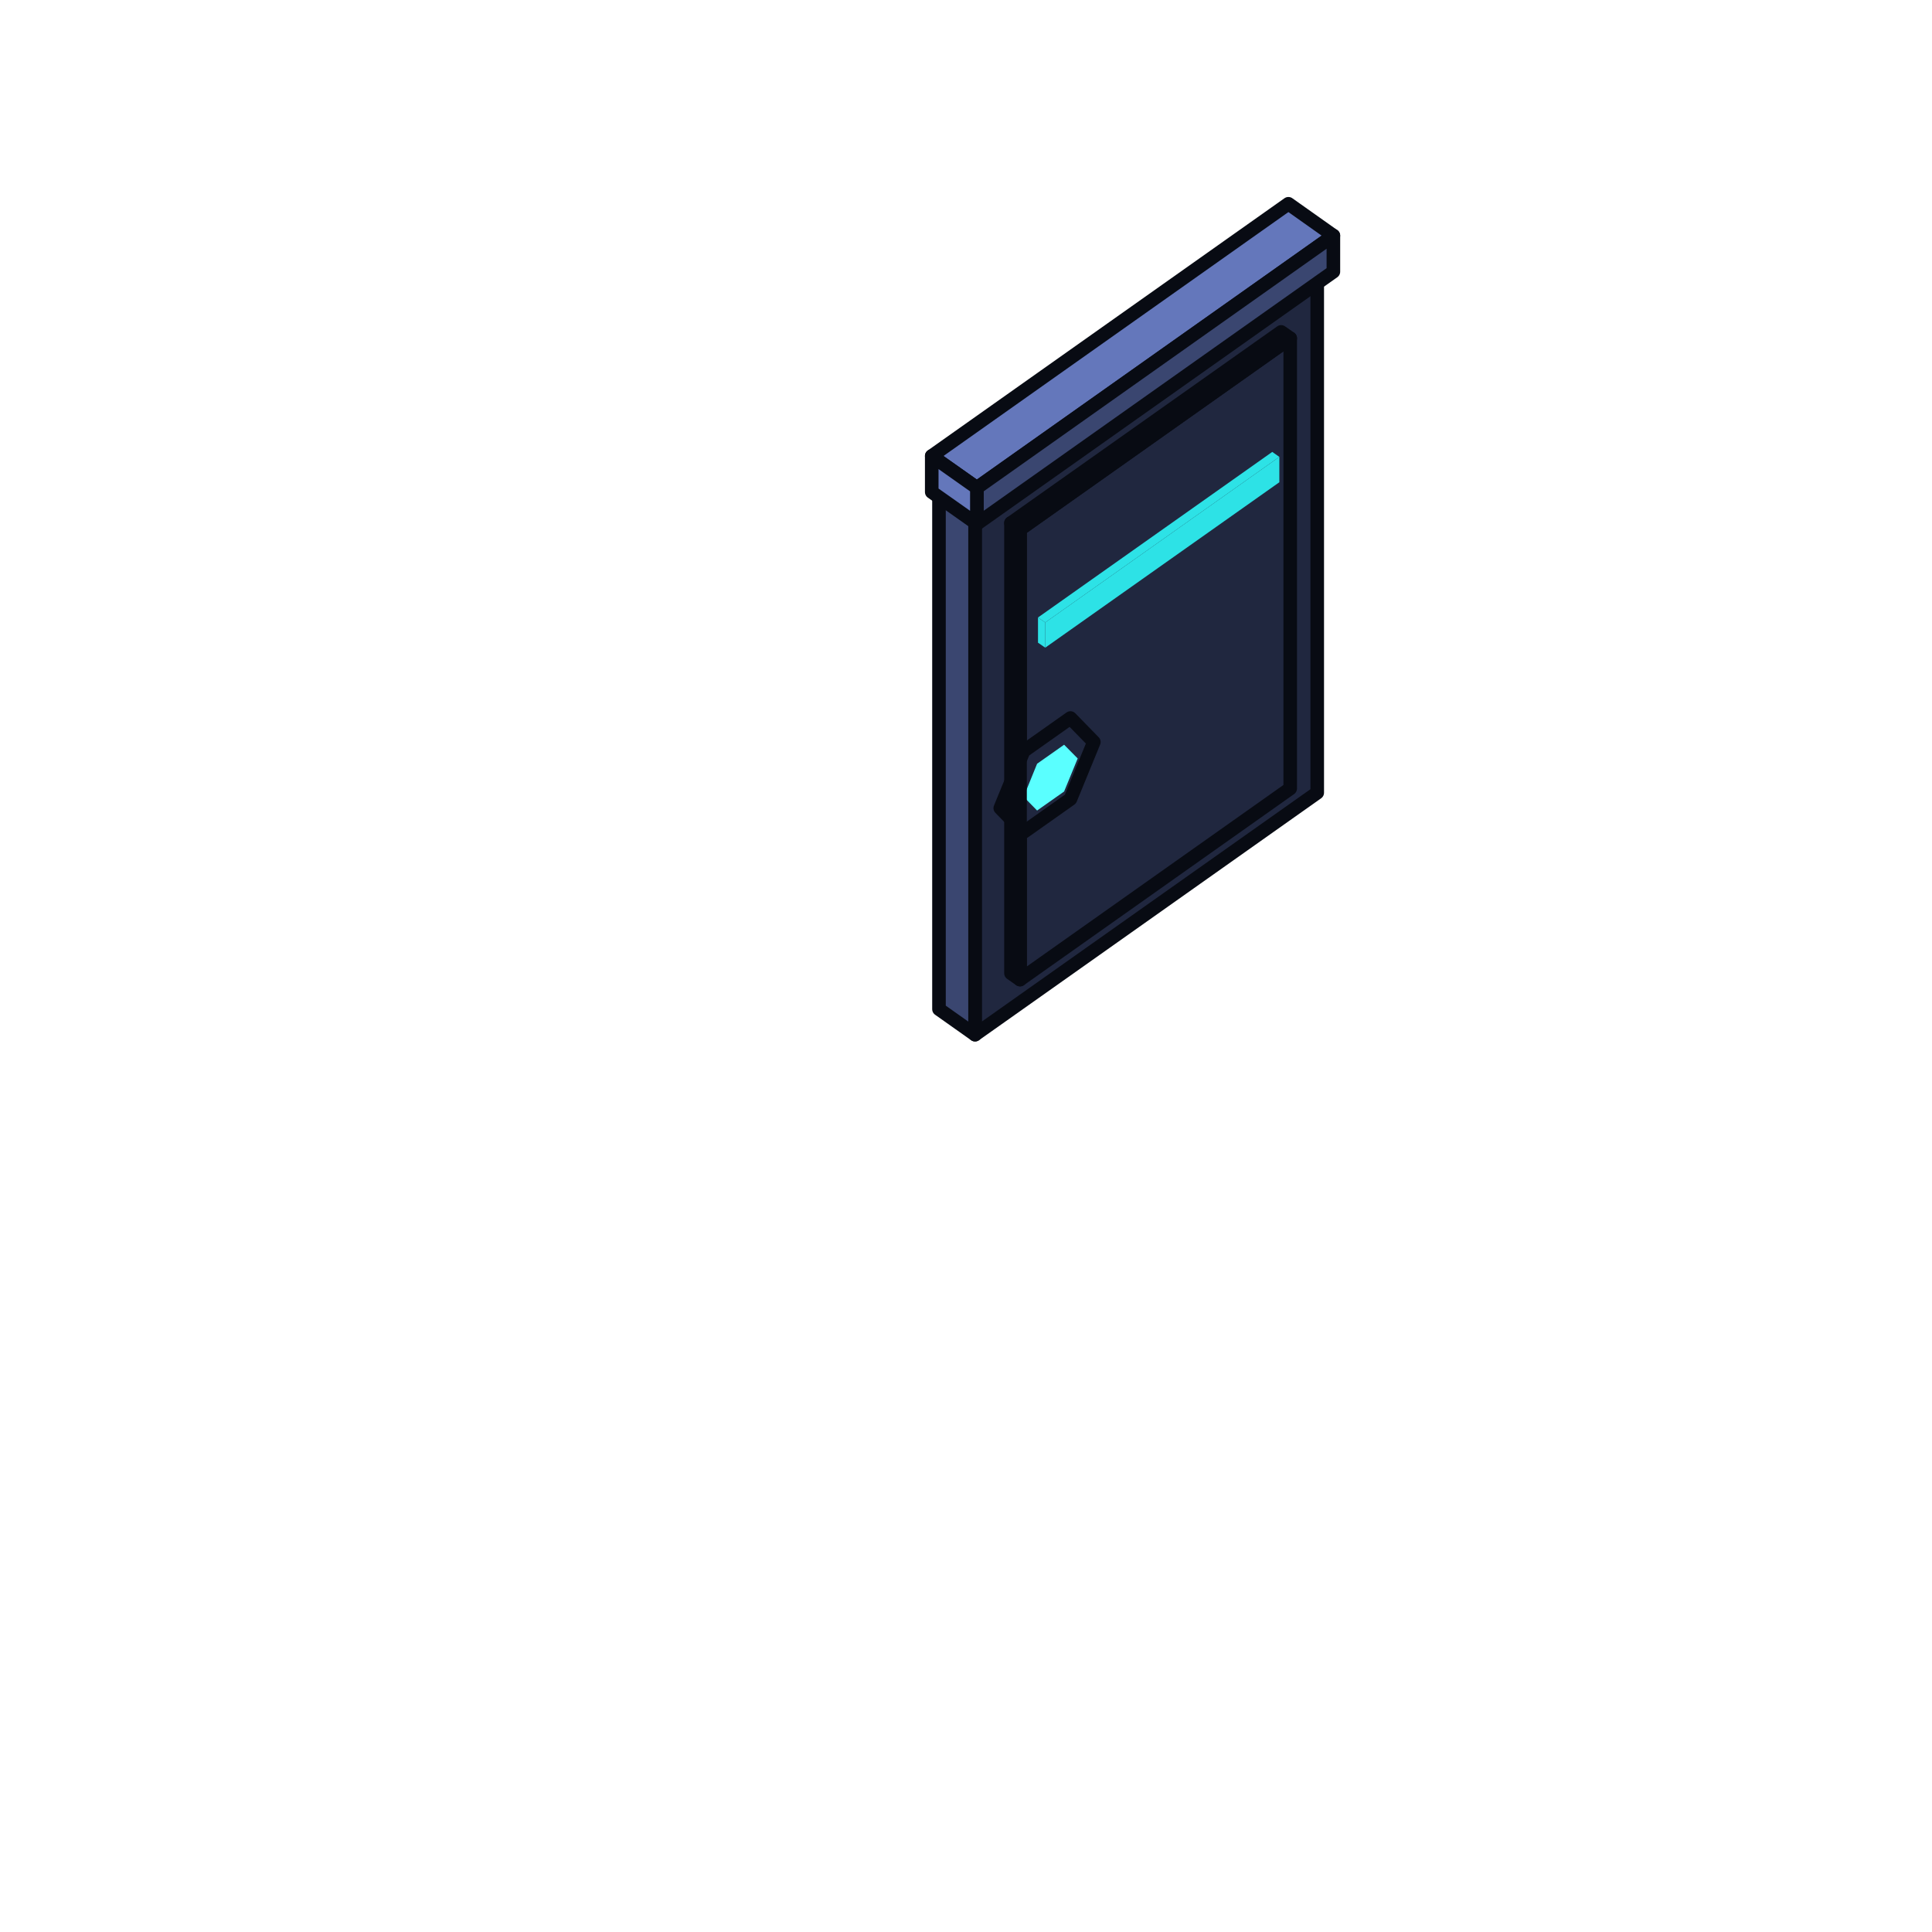
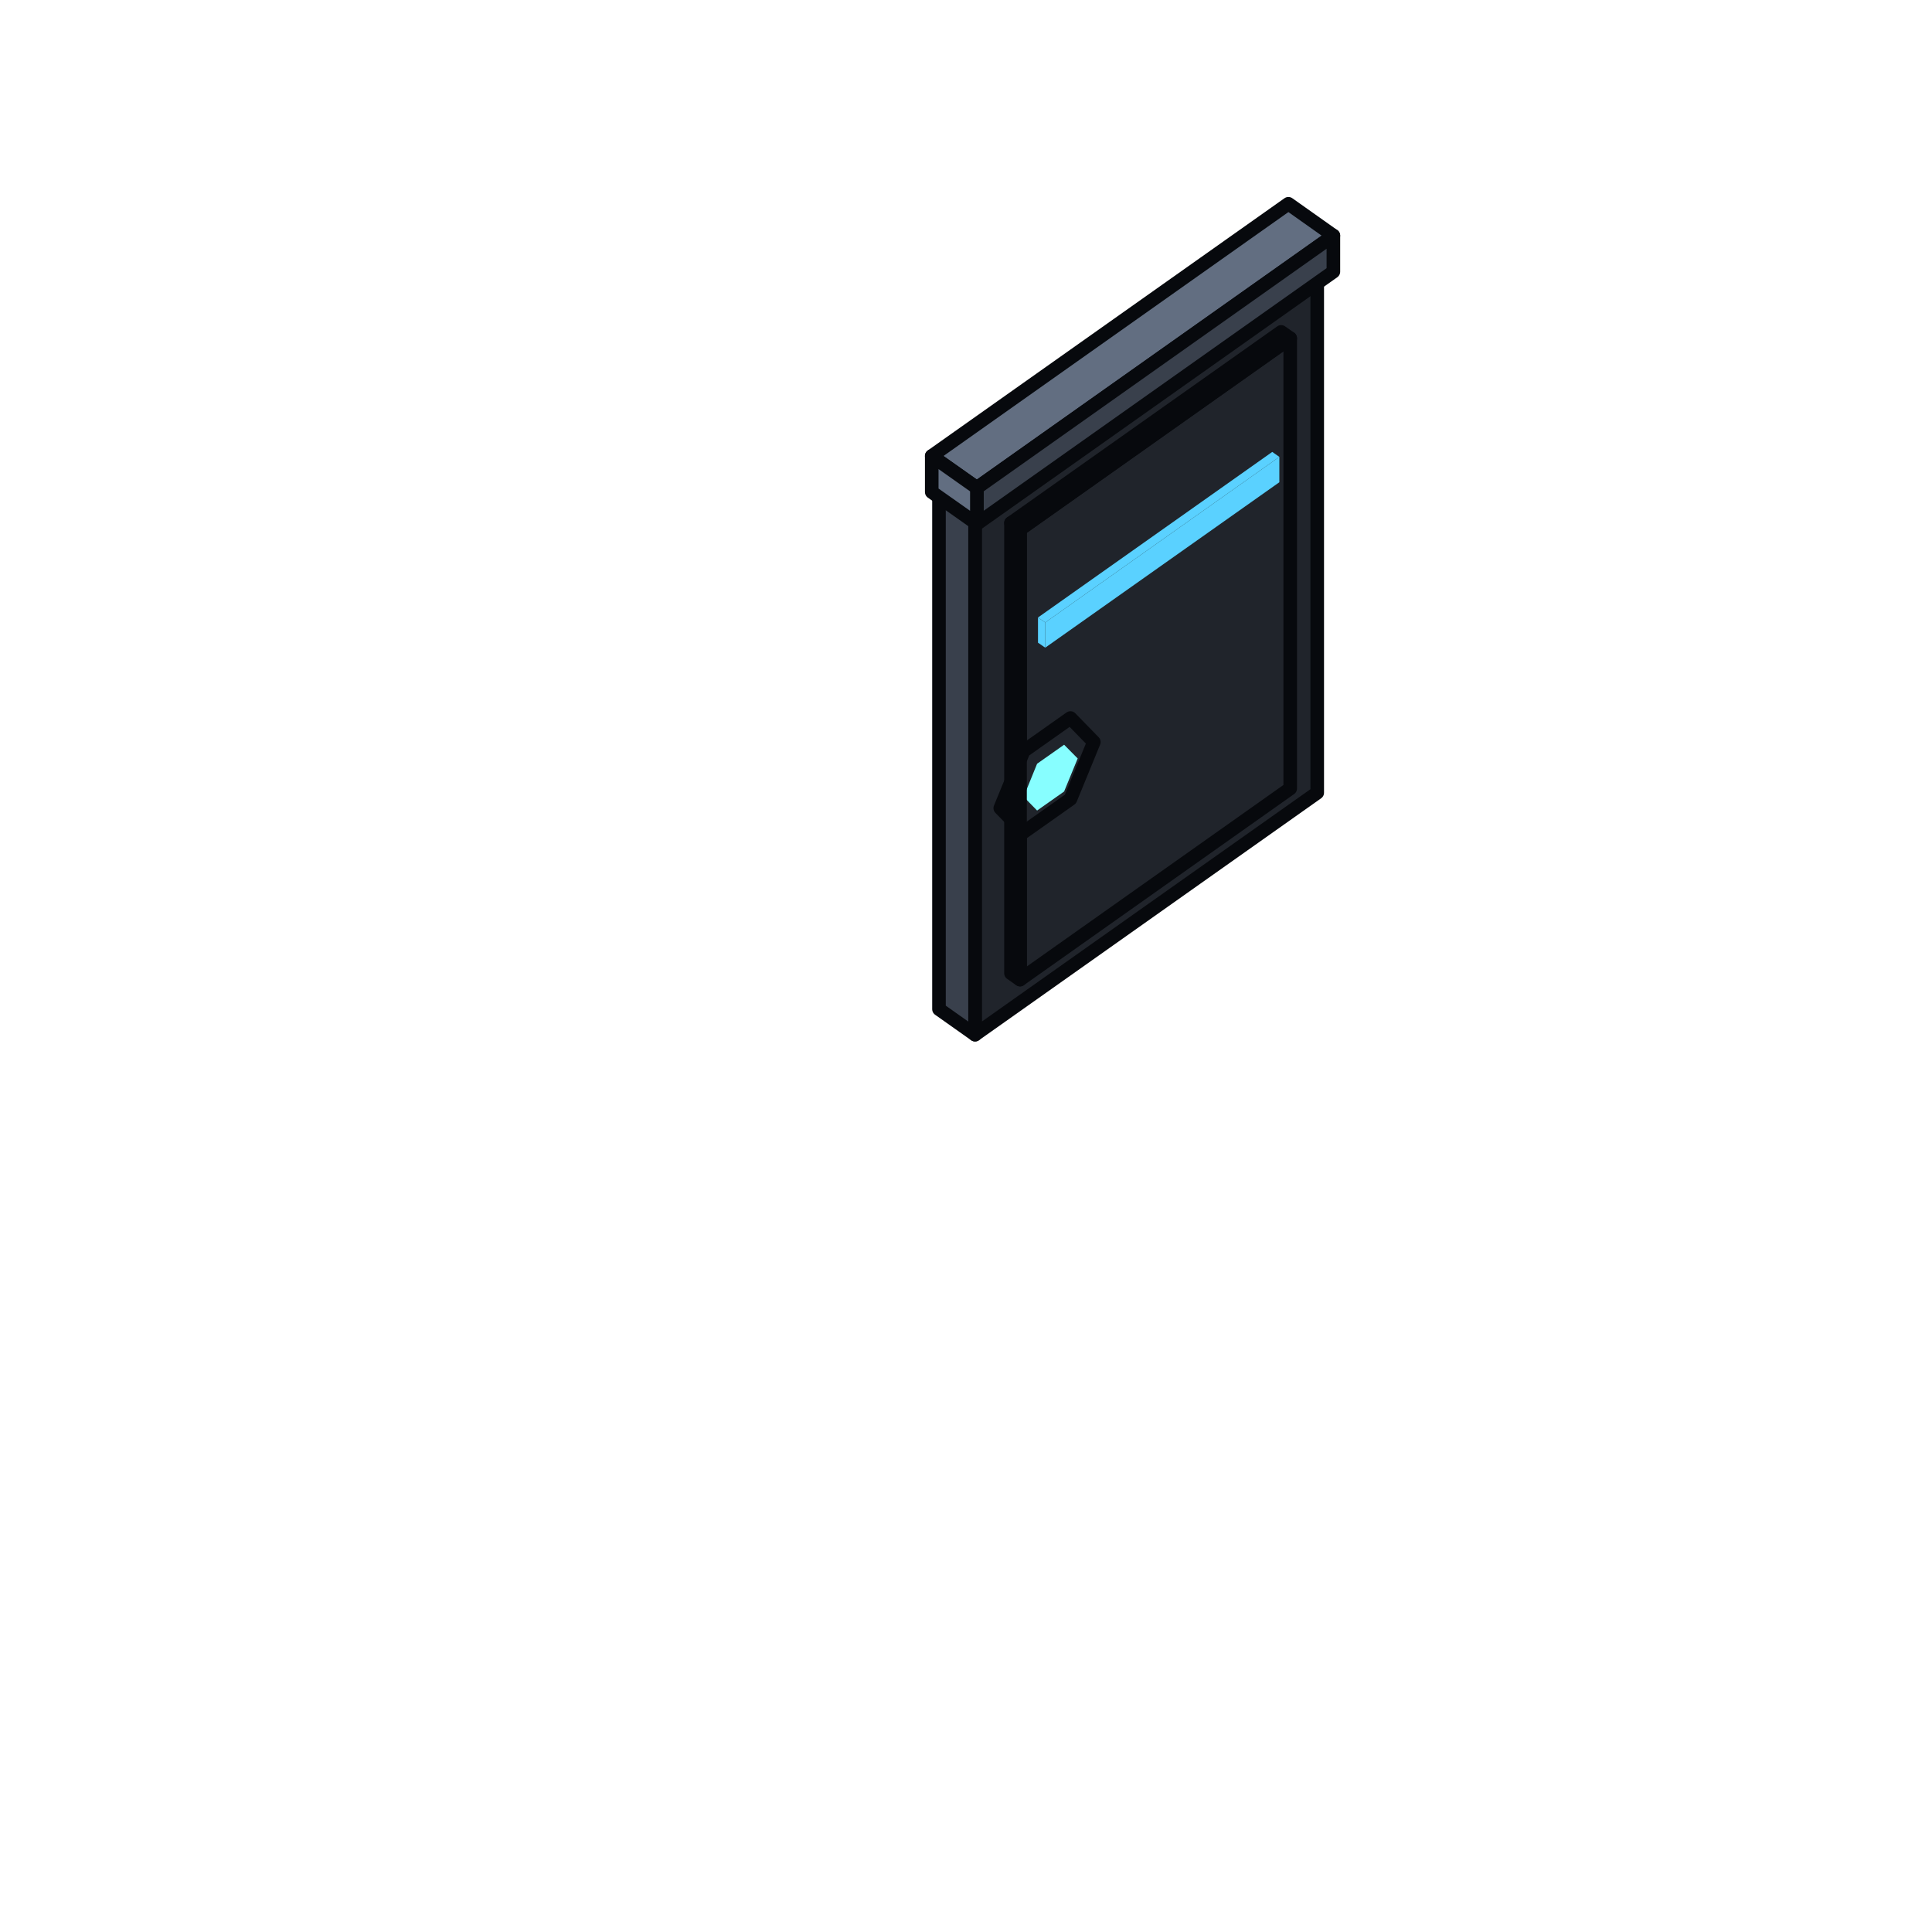
<svg xmlns="http://www.w3.org/2000/svg" viewBox="0 0 128 128" width="128" height="128" data-part-id="eq_deflector" data-type="equipment" data-direction="east">
-   <g stroke="#080b13" stroke-width="0.9" stroke-linejoin="round">
-     <path d="M64.6 68.55 L87.27 52.52 L87.27 17.92 L64.6 33.95 Z" fill="#20273f" />
-     <path d="M67.58 64.9 L85.48 52.24 L85.48 22.41 L67.58 35.07 Z" fill="#20273f" />
-     <path d="M72.47 49.16 L70.92 47.57 L67.82 49.76 L66.27 53.54 L67.82 55.13 L70.92 52.94 Z" fill="#20273f" />
-     <path d="M71.4 50.25 L70.5 49.34 L68.71 50.6 L67.82 52.79 L68.71 53.7 L70.5 52.44 Z" fill="#5affff" stroke="none" />
-     <path d="M69.25 42.91 L84.76 31.95 L84.76 30.27 L69.25 41.24 Z" fill="#2de2e6" stroke="none" />
-     <path d="M68.77 40.91 L69.25 41.24 L84.76 30.27 L84.29 29.94 Z" fill="#2de2e6" stroke="none" />
-     <path d="M66.98 64.48 L67.58 64.9 L67.58 35.07 L66.98 34.65 Z" fill="#20273f" />
-     <path d="M62.21 66.86 L64.6 68.55 L64.6 33.95 L62.21 32.26 Z" fill="#3a4670" />
-     <path d="M66.98 34.65 L67.58 35.07 L85.48 22.41 L84.88 21.99 Z" fill="#3a4670" />
-     <path d="M68.77 42.58 L69.25 42.91 L69.25 41.24 L68.77 40.91 Z" fill="#2de2e6" stroke="none" />
-     <path d="M62.21 32.26 L64.6 33.95 L87.27 17.92 L84.88 16.23 Z" fill="#6477bb" />
-     <path d="M61.73 30.21 L64.72 32.32 L88.34 15.61 L85.36 13.5 Z" fill="#6477bb" />
-     <path d="M64.72 34.71 L88.34 18.0 L88.34 15.61 L64.72 32.32 Z" fill="#3a4670" />
-     <path d="M61.73 32.6 L64.72 34.71 L64.72 32.32 L61.73 30.21 Z" fill="#6477bb" />
+   <g stroke="#07090d" stroke-width="0.9" stroke-linejoin="round">
+     <path d="M64.6 68.55 L87.27 52.52 L87.27 17.92 L64.6 33.95 Z" fill="#20242b" />
+     <path d="M67.58 64.9 L85.48 52.24 L85.48 22.41 L67.58 35.07 Z" fill="#20242b" />
+     <path d="M72.47 49.16 L70.92 47.57 L67.82 49.76 L66.27 53.54 L67.82 55.13 L70.92 52.94 Z" fill="#20242b" />
+     <path d="M71.4 50.25 L70.5 49.34 L68.71 50.6 L67.82 52.79 L68.71 53.7 L70.5 52.44 Z" fill="#87feff" stroke="none" />
+     <path d="M69.25 42.91 L84.76 31.95 L84.76 30.27 L69.25 41.24 Z" fill="#5ad1ff" stroke="none" />
+     <path d="M68.77 40.91 L69.25 41.24 L84.76 30.27 L84.29 29.94 Z" fill="#5ad1ff" stroke="none" />
+     <path d="M66.98 64.48 L67.58 64.9 L67.58 35.07 L66.98 34.65 Z" fill="#20242b" />
+     <path d="M62.21 66.86 L64.6 68.55 L64.6 33.95 L62.21 32.26 Z" fill="#39404c" />
+     <path d="M66.98 34.65 L67.58 35.07 L85.48 22.41 L84.88 21.99 Z" fill="#39404c" />
+     <path d="M68.77 42.58 L69.25 42.91 L69.25 41.24 L68.77 40.91 Z" fill="#5ad1ff" stroke="none" />
+     <path d="M62.21 32.26 L64.6 33.95 L87.27 17.92 L84.88 16.23 Z" fill="#626e81" />
+     <path d="M61.73 30.21 L64.72 32.32 L88.34 15.61 L85.36 13.5 Z" fill="#626e81" />
+     <path d="M64.72 34.71 L88.34 18.0 L88.34 15.61 L64.72 32.32 Z" fill="#39404c" />
+     <path d="M61.73 32.6 L64.72 34.71 L64.72 32.32 L61.73 30.21 Z" fill="#626e81" />
  </g>
</svg>
